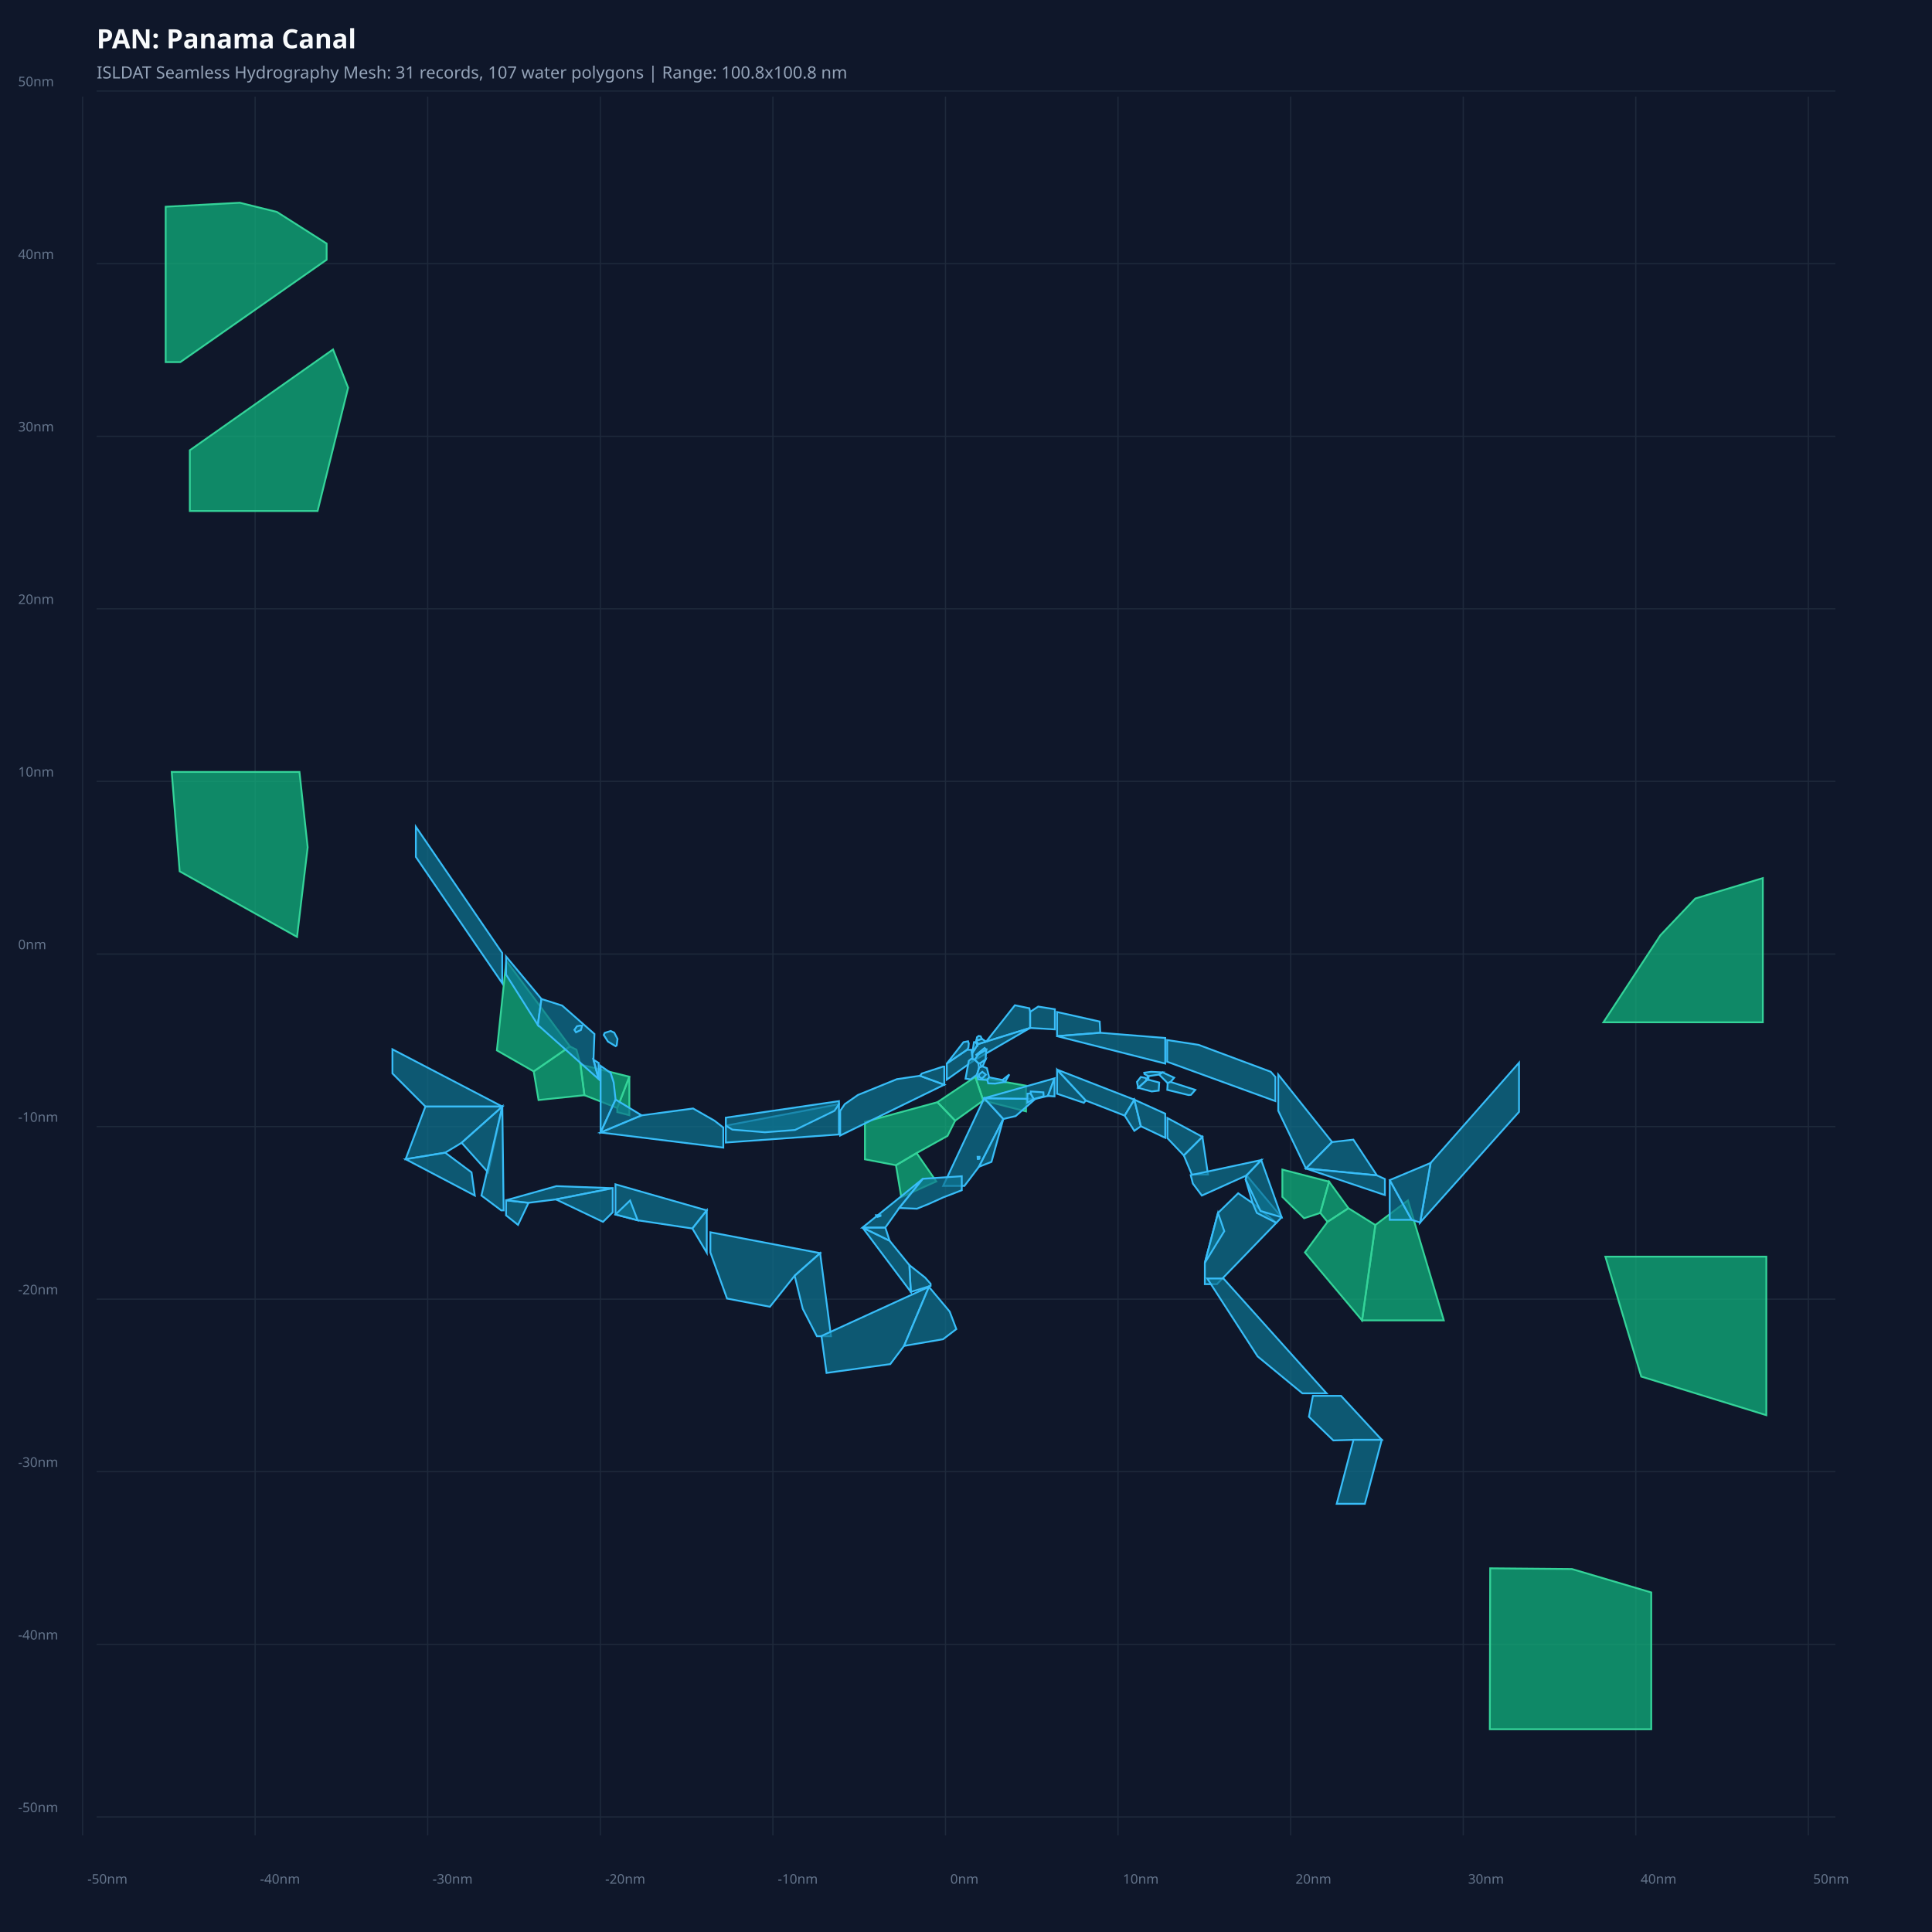
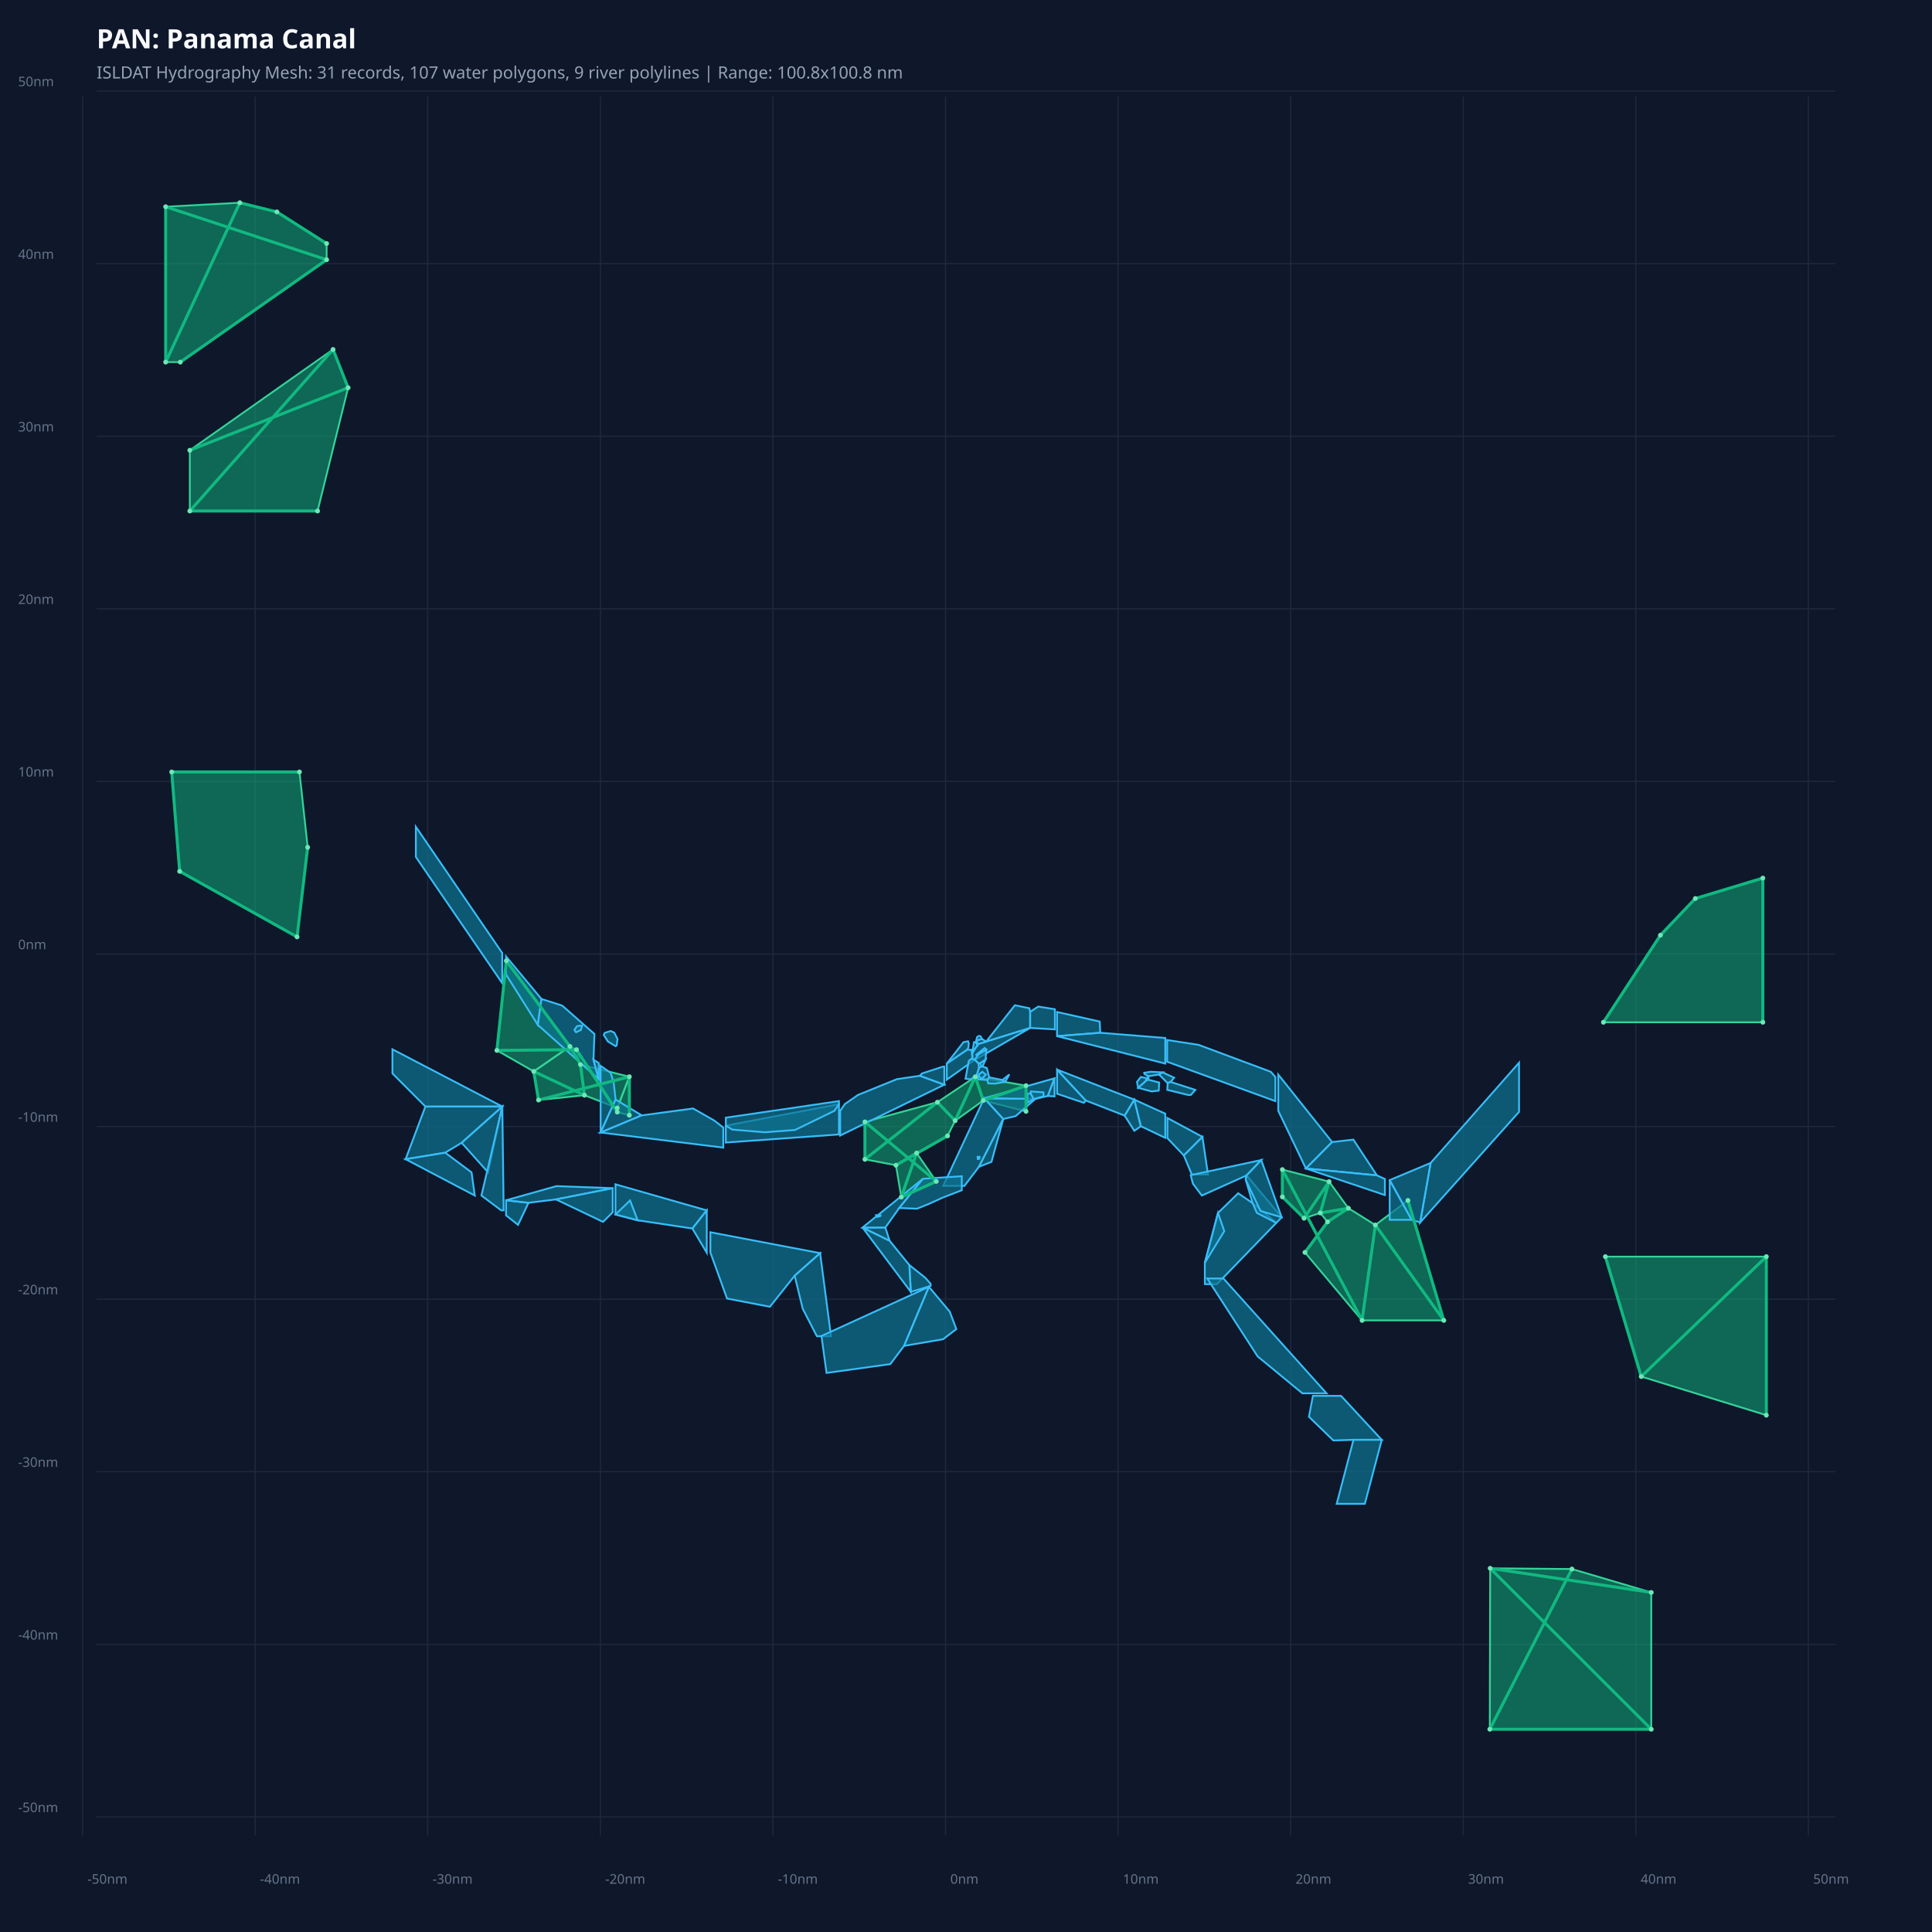
<svg xmlns="http://www.w3.org/2000/svg" viewBox="0 0 1600 1600" width="1600" height="1600">
  <rect width="1600" height="1600" fill="#0f172a" />
  <text x="80" y="40" font-family="sans-serif" font-size="22" font-weight="bold" fill="#f8fafc">PAN: Panama Canal</text>
-   <text x="80" y="65" font-family="sans-serif" font-size="14" fill="#94a3b8">ISLDAT Seamless Hydrography Mesh: 31 records, 107 water polygons | Range: 100.8x100.8 nm</text>
+   <text x="80" y="65" font-family="sans-serif" font-size="14" fill="#94a3b8">ISLDAT Hydrography Mesh: 31 records, 107 water polygons, 9 river polylines | Range: 100.8x100.8 nm</text>
  <line x1="68.4" y1="1520.0" x2="68.4" y2="80.0" stroke="#1e293b" stroke-width="1" />
  <text x="72.4" y="1560" font-family="sans-serif" font-size="11" fill="#64748b">-50nm</text>
  <line x1="211.3" y1="1520.0" x2="211.3" y2="80.0" stroke="#1e293b" stroke-width="1" />
  <text x="215.3" y="1560" font-family="sans-serif" font-size="11" fill="#64748b">-40nm</text>
  <line x1="354.2" y1="1520.0" x2="354.2" y2="80.0" stroke="#1e293b" stroke-width="1" />
  <text x="358.2" y="1560" font-family="sans-serif" font-size="11" fill="#64748b">-30nm</text>
  <line x1="497.2" y1="1520.0" x2="497.2" y2="80.0" stroke="#1e293b" stroke-width="1" />
  <text x="501.2" y="1560" font-family="sans-serif" font-size="11" fill="#64748b">-20nm</text>
  <line x1="640.1" y1="1520.0" x2="640.1" y2="80.0" stroke="#1e293b" stroke-width="1" />
  <text x="644.1" y="1560" font-family="sans-serif" font-size="11" fill="#64748b">-10nm</text>
  <line x1="783.0" y1="1520.0" x2="783.0" y2="80.0" stroke="#1e293b" stroke-width="1" />
  <text x="787.0" y="1560" font-family="sans-serif" font-size="11" fill="#64748b">0nm</text>
  <line x1="925.9" y1="1520.0" x2="925.9" y2="80.0" stroke="#1e293b" stroke-width="1" />
  <text x="929.9" y="1560" font-family="sans-serif" font-size="11" fill="#64748b">10nm</text>
  <line x1="1068.9" y1="1520.0" x2="1068.9" y2="80.0" stroke="#1e293b" stroke-width="1" />
  <text x="1072.9" y="1560" font-family="sans-serif" font-size="11" fill="#64748b">20nm</text>
  <line x1="1211.8" y1="1520.0" x2="1211.8" y2="80.0" stroke="#1e293b" stroke-width="1" />
  <text x="1215.8" y="1560" font-family="sans-serif" font-size="11" fill="#64748b">30nm</text>
  <line x1="1354.7" y1="1520.0" x2="1354.7" y2="80.0" stroke="#1e293b" stroke-width="1" />
  <text x="1358.7" y="1560" font-family="sans-serif" font-size="11" fill="#64748b">40nm</text>
  <line x1="1497.6" y1="1520.0" x2="1497.6" y2="80.0" stroke="#1e293b" stroke-width="1" />
  <text x="1501.6" y="1560" font-family="sans-serif" font-size="11" fill="#64748b">50nm</text>
  <line x1="1640.6" y1="1520.0" x2="1640.6" y2="80.0" stroke="#1e293b" stroke-width="1" />
  <text x="1644.6" y="1560" font-family="sans-serif" font-size="11" fill="#64748b">60nm</text>
  <line x1="80.0" y1="1647.6" x2="1520.0" y2="1647.6" stroke="#1e293b" stroke-width="1" />
  <text x="15" y="1643.6" font-family="sans-serif" font-size="11" fill="#64748b">-60nm</text>
  <line x1="80.0" y1="1504.7" x2="1520.0" y2="1504.7" stroke="#1e293b" stroke-width="1" />
  <text x="15" y="1500.7" font-family="sans-serif" font-size="11" fill="#64748b">-50nm</text>
  <line x1="80.0" y1="1361.8" x2="1520.0" y2="1361.8" stroke="#1e293b" stroke-width="1" />
  <text x="15" y="1357.8" font-family="sans-serif" font-size="11" fill="#64748b">-40nm</text>
  <line x1="80.0" y1="1218.8" x2="1520.0" y2="1218.8" stroke="#1e293b" stroke-width="1" />
  <text x="15" y="1214.8" font-family="sans-serif" font-size="11" fill="#64748b">-30nm</text>
  <line x1="80.0" y1="1075.9" x2="1520.0" y2="1075.9" stroke="#1e293b" stroke-width="1" />
  <text x="15" y="1071.9" font-family="sans-serif" font-size="11" fill="#64748b">-20nm</text>
  <line x1="80.0" y1="933.0" x2="1520.0" y2="933.0" stroke="#1e293b" stroke-width="1" />
  <text x="15" y="929.0" font-family="sans-serif" font-size="11" fill="#64748b">-10nm</text>
  <line x1="80.0" y1="790.1" x2="1520.0" y2="790.1" stroke="#1e293b" stroke-width="1" />
  <text x="15" y="786.1" font-family="sans-serif" font-size="11" fill="#64748b">0nm</text>
  <line x1="80.0" y1="647.1" x2="1520.0" y2="647.1" stroke="#1e293b" stroke-width="1" />
  <text x="15" y="643.1" font-family="sans-serif" font-size="11" fill="#64748b">10nm</text>
  <line x1="80.0" y1="504.2" x2="1520.0" y2="504.2" stroke="#1e293b" stroke-width="1" />
  <text x="15" y="500.2" font-family="sans-serif" font-size="11" fill="#64748b">20nm</text>
  <line x1="80.0" y1="361.3" x2="1520.0" y2="361.3" stroke="#1e293b" stroke-width="1" />
  <text x="15" y="357.3" font-family="sans-serif" font-size="11" fill="#64748b">30nm</text>
  <line x1="80.0" y1="218.4" x2="1520.0" y2="218.4" stroke="#1e293b" stroke-width="1" />
  <text x="15" y="214.4" font-family="sans-serif" font-size="11" fill="#64748b">40nm</text>
  <line x1="80.0" y1="75.4" x2="1520.0" y2="75.4" stroke="#1e293b" stroke-width="1" />
  <text x="15" y="71.4" font-family="sans-serif" font-size="11" fill="#64748b">50nm</text>
-   <polygon points="511.2,917.6 511.2,921.0 521.2,923.6 521.2,891.7 511.2,917.6" fill="rgba(16, 185, 129, 0.7)" stroke="#34d399" stroke-width="1.5" />
-   <polygon points="511.2,917.6 521.2,891.7 480.7,881.6 484.0,907.0 511.2,917.6" fill="rgba(16, 185, 129, 0.7)" stroke="#34d399" stroke-width="1.5" />
-   <polygon points="480.7,881.6 477.4,869.3 472.0,866.6 442.0,887.3 446.0,911.0 484.0,907.0 480.7,881.6" fill="rgba(16, 185, 129, 0.7)" stroke="#34d399" stroke-width="1.5" />
-   <polygon points="442.0,887.3 411.5,869.9 419.3,795.7 472.0,866.6 442.0,887.3" fill="rgba(16, 185, 129, 0.7)" stroke="#34d399" stroke-width="1.5" />
-   <polygon points="849.7,920.4 849.7,899.1 807.7,891.8 814.3,911.4 849.7,920.4" fill="rgba(16, 185, 129, 0.7)" stroke="#34d399" stroke-width="1.5" />
-   <polygon points="814.3,911.4 807.7,891.8 776.3,912.8 791.0,928.1 814.3,911.4" fill="rgba(16, 185, 129, 0.7)" stroke="#34d399" stroke-width="1.5" />
-   <polygon points="775.4,978.4 746.4,991.4 742.0,965.0 759.1,954.9 775.4,978.4" fill="rgba(16, 185, 129, 0.7)" stroke="#34d399" stroke-width="1.5" />
-   <polygon points="742.0,965.0 759.1,954.9 784.7,940.7 791.0,928.1 776.3,912.8 716.3,929.1 716.3,960.1 742.0,965.0" fill="rgba(16, 185, 129, 0.7)" stroke="#34d399" stroke-width="1.5" />
-   <polygon points="1166.0,994.1 1195.7,1093.5 1128.0,1093.5 1139.0,1014.5 1166.0,994.1" fill="rgba(16, 185, 129, 0.7)" stroke="#34d399" stroke-width="1.5" />
-   <polygon points="1080.0,1008.9 1062.0,991.2 1062.0,968.6 1100.7,978.6 1093.4,1004.5 1080.0,1008.9" fill="rgba(16, 185, 129, 0.7)" stroke="#34d399" stroke-width="1.5" />
-   <polygon points="1099.4,1011.9 1116.7,1000.6 1100.7,978.6 1093.4,1004.5 1099.4,1011.9" fill="rgba(16, 185, 129, 0.7)" stroke="#34d399" stroke-width="1.5" />
-   <polygon points="1099.4,1011.9 1080.7,1037.2 1128.0,1093.5 1139.0,1014.5 1116.7,1000.6 1099.4,1011.9" fill="rgba(16, 185, 129, 0.7)" stroke="#34d399" stroke-width="1.5" />
-   <polygon points="254.8,701.7 246.0,775.9 148.8,721.6 142.2,639.3 248.0,639.3 254.8,701.7" fill="rgba(16, 185, 129, 0.7)" stroke="#34d399" stroke-width="1.5" />
-   <polygon points="263.0,423.2 157.2,423.2 157.2,372.9 275.8,289.4 288.3,321.1 263.0,423.2" fill="rgba(16, 185, 129, 0.7)" stroke="#34d399" stroke-width="1.5" />
-   <polygon points="270.5,215.1 149.3,299.9 137.2,299.9 137.2,171.2 198.6,167.9 229.3,175.5 270.5,201.7 270.5,215.1" fill="rgba(16, 185, 129, 0.7)" stroke="#34d399" stroke-width="1.5" />
-   <polygon points="1327.9,846.6 1375.1,774.5 1404.0,744.1 1459.9,727.2 1459.9,846.6 1327.9,846.6" fill="rgba(16, 185, 129, 0.7)" stroke="#34d399" stroke-width="1.5" />
-   <polygon points="1329.5,1040.7 1359.2,1140.0 1462.8,1172.0 1462.8,1040.7 1329.5,1040.7" fill="rgba(16, 185, 129, 0.7)" stroke="#34d399" stroke-width="1.5" />
-   <polygon points="1367.5,1318.8 1301.8,1299.4 1234.1,1298.8 1233.8,1432.1 1367.5,1432.1 1367.5,1318.8" fill="rgba(16, 185, 129, 0.7)" stroke="#34d399" stroke-width="1.5" />
+   <polygon points="511.2,917.6 511.2,921.0 521.2,923.6 521.2,891.7 511.2,917.6" fill="rgba(16, 185, 129, 0.5)" stroke="#34d399" stroke-width="1.5" />
+   <polygon points="511.2,917.6 521.2,891.7 480.7,881.6 484.0,907.0 511.2,917.6" fill="rgba(16, 185, 129, 0.5)" stroke="#34d399" stroke-width="1.5" />
+   <polygon points="480.7,881.6 477.4,869.3 472.0,866.6 442.0,887.3 446.0,911.0 484.0,907.0 480.7,881.6" fill="rgba(16, 185, 129, 0.5)" stroke="#34d399" stroke-width="1.5" />
+   <polygon points="442.0,887.3 411.5,869.9 419.3,795.7 472.0,866.6 442.0,887.3" fill="rgba(16, 185, 129, 0.5)" stroke="#34d399" stroke-width="1.5" />
+   <polygon points="849.7,920.4 849.7,899.1 807.7,891.8 814.3,911.4 849.7,920.4" fill="rgba(16, 185, 129, 0.5)" stroke="#34d399" stroke-width="1.5" />
+   <polygon points="814.3,911.4 807.7,891.8 776.3,912.8 791.0,928.1 814.3,911.4" fill="rgba(16, 185, 129, 0.5)" stroke="#34d399" stroke-width="1.5" />
+   <polygon points="775.4,978.4 746.4,991.4 742.0,965.0 759.1,954.9 775.4,978.4" fill="rgba(16, 185, 129, 0.5)" stroke="#34d399" stroke-width="1.5" />
+   <polygon points="742.0,965.0 759.1,954.9 784.7,940.7 791.0,928.1 776.3,912.8 716.3,929.1 716.3,960.1 742.0,965.0" fill="rgba(16, 185, 129, 0.5)" stroke="#34d399" stroke-width="1.5" />
+   <polygon points="1166.0,994.1 1195.7,1093.5 1128.0,1093.5 1139.0,1014.5 1166.0,994.1" fill="rgba(16, 185, 129, 0.5)" stroke="#34d399" stroke-width="1.5" />
+   <polygon points="1080.0,1008.9 1062.0,991.2 1062.0,968.6 1100.7,978.6 1093.4,1004.5 1080.0,1008.9" fill="rgba(16, 185, 129, 0.5)" stroke="#34d399" stroke-width="1.5" />
+   <polygon points="1099.4,1011.9 1116.7,1000.6 1100.7,978.6 1093.4,1004.5 1099.4,1011.9" fill="rgba(16, 185, 129, 0.5)" stroke="#34d399" stroke-width="1.5" />
+   <polygon points="1099.4,1011.9 1080.7,1037.2 1128.0,1093.5 1139.0,1014.5 1116.7,1000.6 1099.4,1011.9" fill="rgba(16, 185, 129, 0.5)" stroke="#34d399" stroke-width="1.5" />
+   <polygon points="254.8,701.7 246.0,775.9 148.8,721.6 142.2,639.3 248.0,639.3 254.8,701.7" fill="rgba(16, 185, 129, 0.5)" stroke="#34d399" stroke-width="1.5" />
+   <polygon points="263.0,423.2 157.2,423.2 157.2,372.9 275.8,289.4 288.3,321.1 263.0,423.2" fill="rgba(16, 185, 129, 0.5)" stroke="#34d399" stroke-width="1.5" />
+   <polygon points="270.5,215.1 149.3,299.9 137.2,299.9 137.2,171.2 198.6,167.9 229.3,175.5 270.5,201.7 270.5,215.1" fill="rgba(16, 185, 129, 0.5)" stroke="#34d399" stroke-width="1.5" />
+   <polygon points="1327.9,846.6 1375.1,774.5 1404.0,744.1 1459.9,727.2 1459.9,846.6 1327.9,846.6" fill="rgba(16, 185, 129, 0.5)" stroke="#34d399" stroke-width="1.5" />
+   <polygon points="1329.5,1040.7 1359.2,1140.0 1462.8,1172.0 1462.8,1040.7 1329.5,1040.7" fill="rgba(16, 185, 129, 0.5)" stroke="#34d399" stroke-width="1.5" />
+   <polygon points="1367.5,1318.8 1301.8,1299.4 1234.1,1298.8 1233.8,1432.1 1367.5,1432.1 1367.5,1318.8" fill="rgba(16, 185, 129, 0.5)" stroke="#34d399" stroke-width="1.5" />
  <polygon points="344.4,684.7 415.9,789.2 415.9,814.2 344.4,709.7 344.4,684.7" fill="rgba(14, 116, 144, 0.7)" stroke="#38bdf8" stroke-width="1.5" />
  <polygon points="325.0,869.0 325.0,889.0 352.3,916.4 416.0,916.4 325.0,869.0" fill="rgba(14, 116, 144, 0.7)" stroke="#38bdf8" stroke-width="1.5" />
  <polygon points="416.0,916.4 352.3,916.4 335.9,960.0 368.7,954.6 382.3,946.4 416.0,916.4" fill="rgba(14, 116, 144, 0.7)" stroke="#38bdf8" stroke-width="1.5" />
  <polygon points="335.9,960.0 368.7,954.6 390.5,970.9 393.2,990.1 335.9,960.0" fill="rgba(14, 116, 144, 0.7)" stroke="#38bdf8" stroke-width="1.5" />
  <polygon points="382.3,946.4 416.0,916.4 404.2,970.9 382.3,946.4" fill="rgba(14, 116, 144, 0.7)" stroke="#38bdf8" stroke-width="1.5" />
  <polygon points="416.0,916.4 398.7,990.1 415.1,1002.4 417.1,1002.4 416.0,916.4" fill="rgba(14, 116, 144, 0.7)" stroke="#38bdf8" stroke-width="1.5" />
  <polygon points="419.1,792.1 448.4,827.3 445.4,848.8 419.1,807.1 419.1,792.1" fill="rgba(14, 116, 144, 0.7)" stroke="#38bdf8" stroke-width="1.5" />
  <polygon points="448.4,827.3 465.6,832.8 492.3,856.3 491.5,877.6 495.8,893.7 445.4,848.8 448.4,827.3" fill="rgba(14, 116, 144, 0.7)" stroke="#38bdf8" stroke-width="1.5" />
  <polygon points="491.5,877.6 495.8,880.3 495.8,893.7 491.5,877.6" fill="rgba(14, 116, 144, 0.7)" stroke="#38bdf8" stroke-width="1.5" />
  <polygon points="505.7,853.8 508.7,855.2 511.4,860.4 510.7,865.8 509.8,866.4 503.5,862.6 500.0,857.1 500.8,855.4 505.7,853.8" fill="rgba(14, 116, 144, 0.7)" stroke="#38bdf8" stroke-width="1.5" />
  <polygon points="480.2,849.4 482.1,849.4 481.1,853.0 477.0,854.9 475.7,852.9 477.8,849.9 480.2,849.4" fill="rgba(14, 116, 144, 0.7)" stroke="#38bdf8" stroke-width="1.5" />
  <polygon points="497.4,882.7 505.7,888.5 508.2,896.4 509.8,910.6 497.4,937.9 497.4,882.7" fill="rgba(14, 116, 144, 0.7)" stroke="#38bdf8" stroke-width="1.5" />
  <polygon points="497.4,937.9 509.8,910.6 531.4,923.7 497.4,937.9" fill="rgba(14, 116, 144, 0.7)" stroke="#38bdf8" stroke-width="1.5" />
  <polygon points="497.4,937.9 531.4,923.7 574.0,918.0 591.7,928.1 599.0,933.8 599.0,950.4 497.4,937.9" fill="rgba(14, 116, 144, 0.7)" stroke="#38bdf8" stroke-width="1.5" />
  <polygon points="601.1,932.2 694.8,914.4 694.8,939.5 601.1,946.2 601.1,932.2" fill="rgba(14, 116, 144, 0.7)" stroke="#38bdf8" stroke-width="1.5" />
  <polygon points="601.1,932.2 606.5,935.5 633.5,937.7 658.4,935.8 691.1,919.9 694.8,914.4 694.8,911.9 601.1,925.6 601.1,932.2" fill="rgba(14, 116, 144, 0.7)" stroke="#38bdf8" stroke-width="1.5" />
  <polygon points="695.8,940.4 695.8,920.0 699.6,914.4 710.5,906.8 742.8,893.7 761.8,890.9 782.0,898.3 695.8,940.4" fill="rgba(14, 116, 144, 0.7)" stroke="#38bdf8" stroke-width="1.5" />
  <polygon points="782.0,898.3 761.8,890.9 763.5,889.0 781.0,883.3 782.0,883.3 782.0,898.3" fill="rgba(14, 116, 144, 0.7)" stroke="#38bdf8" stroke-width="1.5" />
  <polygon points="784.1,880.8 797.9,863.1 801.7,862.3 802.3,864.2 802.0,867.5 800.9,869.4 784.1,880.8" fill="rgba(14, 116, 144, 0.7)" stroke="#38bdf8" stroke-width="1.5" />
  <polygon points="784.1,880.8 800.9,869.4 804.6,869.4 805.2,872.1 805.5,878.9 784.1,894.1 784.1,880.8" fill="rgba(14, 116, 144, 0.7)" stroke="#38bdf8" stroke-width="1.5" />
  <polygon points="873.6,835.8 859.8,833.6 853.1,838.0 853.1,851.3 873.6,852.5 873.6,835.8" fill="rgba(14, 116, 144, 0.7)" stroke="#38bdf8" stroke-width="1.5" />
  <polygon points="853.1,838.0 852.5,835.0 840.5,832.5 816.7,862.6 853.1,851.3 853.1,838.0" fill="rgba(14, 116, 144, 0.7)" stroke="#38bdf8" stroke-width="1.5" />
  <polygon points="816.7,862.6 809.9,864.7 805.2,872.1 805.5,878.9 853.1,851.3 816.7,862.6" fill="rgba(14, 116, 144, 0.7)" stroke="#38bdf8" stroke-width="1.5" />
  <polygon points="805.2,872.1 806.6,863.1 808.0,863.1 809.9,864.7 805.2,872.1" fill="rgba(14, 116, 144, 0.7)" stroke="#38bdf8" stroke-width="1.5" />
  <polygon points="809.9,864.7 808.0,863.1 808.6,861.7 813.2,860.4 816.7,862.6 809.9,864.7" fill="rgba(14, 116, 144, 0.7)" stroke="#38bdf8" stroke-width="1.5" />
  <polygon points="808.6,861.7 809.1,859.0 810.5,857.9 812.1,858.2 813.2,860.4 808.6,861.7" fill="rgba(14, 116, 144, 0.7)" stroke="#38bdf8" stroke-width="1.5" />
  <polygon points="804.6,869.4 804.9,872.7 805.2,872.1 804.6,869.4" fill="rgba(14, 116, 144, 0.7)" stroke="#38bdf8" stroke-width="1.5" />
  <polygon points="808.0,863.1 809.6,865.6 809.9,864.7 808.6,861.7 808.0,863.1" fill="rgba(14, 116, 144, 0.7)" stroke="#38bdf8" stroke-width="1.5" />
  <polygon points="875.4,838.1 910.7,846.0 911.2,855.3 875.4,858.1 875.4,838.1" fill="rgba(14, 116, 144, 0.7)" stroke="#38bdf8" stroke-width="1.5" />
  <polygon points="875.4,858.1 911.2,855.3 965.0,859.6 965.0,880.8 875.4,858.1" fill="rgba(14, 116, 144, 0.7)" stroke="#38bdf8" stroke-width="1.5" />
  <polygon points="875.4,885.8 899.2,911.4 897.6,913.3 875.4,905.8 875.4,885.8" fill="rgba(14, 116, 144, 0.7)" stroke="#38bdf8" stroke-width="1.5" />
  <polygon points="875.4,885.8 899.2,911.4 931.4,923.9 939.4,910.7 875.4,885.8" fill="rgba(14, 116, 144, 0.7)" stroke="#38bdf8" stroke-width="1.5" />
  <polygon points="944.8,932.7 939.4,936.5 931.4,923.9 939.4,910.7 944.8,932.7" fill="rgba(14, 116, 144, 0.7)" stroke="#38bdf8" stroke-width="1.5" />
  <polygon points="944.8,932.7 965.0,942.3 965.0,922.3 939.4,910.7 944.8,932.7" fill="rgba(14, 116, 144, 0.7)" stroke="#38bdf8" stroke-width="1.5" />
  <polygon points="798.7,982.1 810.7,966.3 830.9,926.7 815.1,909.5 781.1,982.1 798.7,982.1" fill="rgba(14, 116, 144, 0.7)" stroke="#38bdf8" stroke-width="1.5" />
  <polygon points="830.9,926.7 810.7,966.3 821.1,962.2 830.9,926.7" fill="rgba(14, 116, 144, 0.7)" stroke="#38bdf8" stroke-width="1.5" />
  <polygon points="830.9,926.7 841.1,924.3 857.4,910.1 815.1,909.5 830.9,926.7" fill="rgba(14, 116, 144, 0.7)" stroke="#38bdf8" stroke-width="1.5" />
  <polygon points="857.4,910.1 867.8,907.6 873.3,893.0 815.1,909.5 857.4,910.1" fill="rgba(14, 116, 144, 0.7)" stroke="#38bdf8" stroke-width="1.5" />
  <polygon points="873.3,893.0 867.8,907.6 873.3,908.0 873.3,893.0" fill="rgba(14, 116, 144, 0.7)" stroke="#38bdf8" stroke-width="1.5" />
  <polygon points="853.6,903.9 864.1,904.6 864.3,907.9 856.0,910.2 853.5,905.6 853.6,903.9" fill="rgba(14, 116, 144, 0.7)" stroke="#38bdf8" stroke-width="1.5" />
  <polygon points="850.9,905.7 853.5,905.6 856.0,910.2 850.8,913.2 850.9,905.7" fill="rgba(14, 116, 144, 0.7)" stroke="#38bdf8" stroke-width="1.5" />
  <polygon points="809.6,958.0 809.7,959.8 810.8,959.8 811.2,959.4 811.2,958.0 809.6,958.0" fill="rgba(14, 116, 144, 0.7)" stroke="#38bdf8" stroke-width="1.5" />
  <polygon points="966.6,861.3 992.6,865.3 1052.4,887.6 1056.2,891.9 1056.2,911.9 966.6,879.3 966.6,861.3" fill="rgba(14, 116, 144, 0.7)" stroke="#38bdf8" stroke-width="1.5" />
  <polygon points="966.8,942.6 980.4,956.9 995.8,941.5 966.8,925.9 966.8,942.6" fill="rgba(14, 116, 144, 0.7)" stroke="#38bdf8" stroke-width="1.5" />
  <polygon points="980.4,956.9 987.0,972.7 1000.4,972.7 995.8,941.5 980.4,956.9" fill="rgba(14, 116, 144, 0.7)" stroke="#38bdf8" stroke-width="1.5" />
  <polygon points="1058.6,889.9 1103.2,945.8 1081.5,967.7 1058.6,919.9 1058.6,889.9" fill="rgba(14, 116, 144, 0.7)" stroke="#38bdf8" stroke-width="1.5" />
  <polygon points="1103.2,945.8 1120.8,943.8 1140.3,973.4 1081.5,967.7 1103.2,945.8" fill="rgba(14, 116, 144, 0.7)" stroke="#38bdf8" stroke-width="1.5" />
  <polygon points="1140.3,973.4 1146.9,976.4 1146.9,989.7 1081.5,967.7 1140.3,973.4" fill="rgba(14, 116, 144, 0.7)" stroke="#38bdf8" stroke-width="1.5" />
  <polygon points="1150.9,977.3 1169.1,1010.2 1150.9,1010.2 1150.9,977.3" fill="rgba(14, 116, 144, 0.7)" stroke="#38bdf8" stroke-width="1.5" />
  <polygon points="1184.8,963.1 1258.0,880.1 1258.0,920.8 1176.1,1012.4 1184.8,963.1" fill="rgba(14, 116, 144, 0.7)" stroke="#38bdf8" stroke-width="1.5" />
  <polygon points="1150.9,977.3 1184.8,963.1 1176.1,1012.4 1169.1,1010.2 1150.9,977.3" fill="rgba(14, 116, 144, 0.7)" stroke="#38bdf8" stroke-width="1.5" />
  <polygon points="419.1,1006.5 429.0,1014.4 437.7,996.1 419.1,994.0 419.1,1006.5" fill="rgba(14, 116, 144, 0.7)" stroke="#38bdf8" stroke-width="1.5" />
  <polygon points="437.7,996.1 419.1,994.0 460.8,982.3 507.4,984.0 460.4,993.3 437.7,996.1" fill="rgba(14, 116, 144, 0.7)" stroke="#38bdf8" stroke-width="1.5" />
  <polygon points="460.4,993.3 499.4,1011.9 507.4,1004.0 507.4,984.0 460.4,993.3" fill="rgba(14, 116, 144, 0.7)" stroke="#38bdf8" stroke-width="1.5" />
  <polygon points="509.7,1005.8 528.1,1010.6 573.4,1017.4 585.3,1002.4 509.7,980.8 509.7,1005.8" fill="rgba(14, 116, 144, 0.7)" stroke="#38bdf8" stroke-width="1.5" />
  <polygon points="573.4,1017.4 585.3,1037.4 585.3,1002.4 573.4,1017.4" fill="rgba(14, 116, 144, 0.7)" stroke="#38bdf8" stroke-width="1.5" />
  <polygon points="509.7,1005.8 521.8,994.2 528.1,1010.6 509.7,1005.8" fill="rgba(14, 116, 144, 0.7)" stroke="#38bdf8" stroke-width="1.5" />
  <polygon points="753.1,1047.7 766.2,1058.1 770.7,1063.2 770.7,1064.9 754.3,1069.9 753.1,1047.7" fill="rgba(14, 116, 144, 0.7)" stroke="#38bdf8" stroke-width="1.5" />
  <polygon points="736.7,1027.5 753.1,1047.7 754.3,1069.9 714.3,1016.6 736.7,1027.5" fill="rgba(14, 116, 144, 0.7)" stroke="#38bdf8" stroke-width="1.5" />
  <polygon points="733.2,1016.6 736.7,1027.5 714.3,1016.6 733.2,1016.6" fill="rgba(14, 116, 144, 0.7)" stroke="#38bdf8" stroke-width="1.5" />
  <polygon points="714.3,1016.6 733.2,1016.6 744.7,1000.4 764.3,976.2 714.3,1016.6" fill="rgba(14, 116, 144, 0.7)" stroke="#38bdf8" stroke-width="1.5" />
  <polygon points="764.3,976.2 796.5,974.1 796.5,985.7 781.0,991.7 769.5,996.9 759.4,1001.0 744.7,1000.4 764.3,976.2" fill="rgba(14, 116, 144, 0.7)" stroke="#38bdf8" stroke-width="1.5" />
  <polygon points="725.5,1006.4 729.2,1006.4 729.2,1007.0 726.7,1007.8 725.9,1007.4 725.5,1006.4" fill="rgba(14, 116, 144, 0.7)" stroke="#38bdf8" stroke-width="1.5" />
  <polygon points="588.3,1037.2 602.1,1075.4 637.6,1082.2 658.1,1056.5 679.2,1037.8 588.3,1020.5 588.3,1037.2" fill="rgba(14, 116, 144, 0.7)" stroke="#38bdf8" stroke-width="1.5" />
  <polygon points="679.2,1037.8 658.1,1056.5 664.8,1083.9 676.5,1106.6 688.2,1106.6 679.2,1037.8 679.2,1037.8" fill="rgba(14, 116, 144, 0.7)" stroke="#38bdf8" stroke-width="1.5" />
  <polygon points="680.3,1106.4 684.5,1137.0 737.3,1129.7 748.7,1114.6 769.3,1065.7 680.3,1106.4" fill="rgba(14, 116, 144, 0.7)" stroke="#38bdf8" stroke-width="1.5" />
  <polygon points="748.7,1114.6 781.0,1109.1 792.0,1100.7 786.5,1086.2 769.3,1065.7 748.7,1114.6" fill="rgba(14, 116, 144, 0.7)" stroke="#38bdf8" stroke-width="1.5" />
  <polygon points="1007.8,1063.5 997.8,1063.5 997.8,1045.8 1008.7,1004.5 1025.4,988.2 1037.4,996.4 1057.0,1012.7 1007.8,1063.5" fill="rgba(14, 116, 144, 0.7)" stroke="#38bdf8" stroke-width="1.5" />
  <polygon points="997.8,1045.8 1013.9,1019.6 1008.7,1004.5 997.8,1045.8" fill="rgba(14, 116, 144, 0.7)" stroke="#38bdf8" stroke-width="1.5" />
  <polygon points="1031.6,976.9 1032.4,973.4 1061.4,1008.1 1057.0,1012.7 1040.9,1004.5 1037.4,996.4 1031.6,976.9" fill="rgba(14, 116, 144, 0.7)" stroke="#38bdf8" stroke-width="1.5" />
  <polygon points="986.1,973.2 987.9,980.2 995.3,990.1 1032.4,973.4 1044.5,960.7 986.1,973.2" fill="rgba(14, 116, 144, 0.7)" stroke="#38bdf8" stroke-width="1.5" />
  <polygon points="1044.5,960.7 1032.4,973.4 1031.6,976.9 1043.9,1002.9 1061.4,1008.1 1044.5,960.7" fill="rgba(14, 116, 144, 0.7)" stroke="#38bdf8" stroke-width="1.5" />
  <polygon points="999.8,1058.8 1041.5,1123.3 1078.6,1153.9 1098.6,1153.9 1013.2,1058.8 999.8,1058.8" fill="rgba(14, 116, 144, 0.7)" stroke="#38bdf8" stroke-width="1.5" />
  <polygon points="1087.3,1156.0 1084.0,1173.3 1104.2,1192.9 1120.9,1192.4 1144.3,1192.4 1110.6,1156.0 1087.3,1156.0" fill="rgba(14, 116, 144, 0.7)" stroke="#38bdf8" stroke-width="1.5" />
  <polygon points="1120.9,1192.4 1144.3,1192.4 1130.3,1245.4 1107.0,1245.4 1120.9,1192.4" fill="rgba(14, 116, 144, 0.7)" stroke="#38bdf8" stroke-width="1.5" />
  <polygon points="802.3,878.6 799.6,893.3 803.9,893.9 809.1,890.0 810.8,884.3 810.2,880.5 807.2,877.5 804.4,876.8 802.3,878.6" fill="rgba(14, 116, 144, 0.7)" stroke="#38bdf8" stroke-width="1.5" />
  <polygon points="808.0,873.9 810.5,873.1 816.8,869.3 815.4,867.9 808.0,873.9" fill="rgba(14, 116, 144, 0.7)" stroke="#38bdf8" stroke-width="1.5" />
  <polygon points="811.6,880.5 816.2,877.5 813.7,883.2 812.7,883.3 811.6,880.5" fill="rgba(14, 116, 144, 0.7)" stroke="#38bdf8" stroke-width="1.5" />
  <polygon points="810.2,880.5 807.2,877.5 810.5,873.1 816.8,869.3 816.2,877.5 811.6,880.5 810.2,880.5" fill="rgba(14, 116, 144, 0.7)" stroke="#38bdf8" stroke-width="1.5" />
  <polygon points="810.0,893.9 809.1,890.0 810.8,884.3 812.7,883.3 813.7,883.2 817.3,884.6 819.2,892.2 817.6,894.4 810.0,893.9" fill="rgba(14, 116, 144, 0.7)" stroke="#38bdf8" stroke-width="1.5" />
  <polygon points="817.6,894.4 819.2,892.2 830.2,894.4 832.4,896.0 824.1,897.4 818.4,897.2 817.6,894.4" fill="rgba(14, 116, 144, 0.7)" stroke="#38bdf8" stroke-width="1.5" />
  <polygon points="830.2,894.4 832.4,896.0 835.9,889.8 830.2,894.4" fill="rgba(14, 116, 144, 0.7)" stroke="#38bdf8" stroke-width="1.5" />
  <polygon points="810.8,889.8 810.8,891.7 813.2,893.3 816.5,890.0 813.5,887.6 810.8,889.8" fill="rgba(14, 116, 144, 0.7)" stroke="#38bdf8" stroke-width="1.5" />
  <polygon points="941.6,896.0 942.6,900.9 949.5,894.7 948.9,892.7 944.8,891.9 941.6,896.0" fill="rgba(14, 116, 144, 0.7)" stroke="#38bdf8" stroke-width="1.5" />
  <polygon points="942.6,900.9 949.5,894.7 950.3,894.2 951.1,894.2 960.0,896.5 959.6,903.2 953.8,903.9 942.6,900.9" fill="rgba(14, 116, 144, 0.7)" stroke="#38bdf8" stroke-width="1.5" />
  <polygon points="950.3,894.2 951.1,894.2 951.2,891.2 950.4,890.9 950.3,894.2" fill="rgba(14, 116, 144, 0.7)" stroke="#38bdf8" stroke-width="1.5" />
  <polygon points="950.4,890.9 947.8,889.5 947.6,888.4 953.3,887.6 962.8,888.1 959.9,889.9 951.2,891.2 950.4,890.9" fill="rgba(14, 116, 144, 0.7)" stroke="#38bdf8" stroke-width="1.5" />
  <polygon points="959.9,889.9 962.8,888.1 972.4,892.5 969.4,896.0 967.0,897.0 959.9,889.9" fill="rgba(14, 116, 144, 0.7)" stroke="#38bdf8" stroke-width="1.5" />
  <polygon points="966.7,902.6 967.0,897.0 969.4,896.0 989.9,902.6 986.3,906.7 984.4,906.9 966.7,902.6" fill="rgba(14, 116, 144, 0.7)" stroke="#38bdf8" stroke-width="1.5" />
+   <polyline points="521.2,923.6 521.2,891.7 446.0,911.0 442.0,887.3 484.0,907.0 480.7,881.6 472.0,866.6 419.3,795.7 411.5,869.9 477.4,869.3 511.2,921.0 511.2,917.6" fill="none" stroke="#10b981" stroke-width="2.5" stroke-linecap="round" stroke-linejoin="round" />
+   <circle cx="521.2" cy="923.6" r="2" fill="#6ee7b7" />
+   <circle cx="521.2" cy="891.7" r="2" fill="#6ee7b7" />
+   <circle cx="446.0" cy="911.0" r="2" fill="#6ee7b7" />
+   <circle cx="442.0" cy="887.3" r="2" fill="#6ee7b7" />
+   <circle cx="484.0" cy="907.0" r="2" fill="#6ee7b7" />
+   <circle cx="480.7" cy="881.6" r="2" fill="#6ee7b7" />
+   <circle cx="472.0" cy="866.6" r="2" fill="#6ee7b7" />
+   <circle cx="419.3" cy="795.7" r="2" fill="#6ee7b7" />
+   <circle cx="411.5" cy="869.9" r="2" fill="#6ee7b7" />
+   <circle cx="477.4" cy="869.3" r="2" fill="#6ee7b7" />
+   <circle cx="511.2" cy="921.0" r="2" fill="#6ee7b7" />
+   <circle cx="511.2" cy="917.6" r="2" fill="#6ee7b7" />
+   <polyline points="849.7,920.4 849.7,899.1 814.3,911.4 807.7,891.8 791.0,928.1 776.3,912.8 716.3,960.1 716.3,929.1 775.4,978.4 746.4,991.4 759.1,954.9 742.0,965.0 784.7,940.7" fill="none" stroke="#10b981" stroke-width="2.5" stroke-linecap="round" stroke-linejoin="round" />
+   <circle cx="849.7" cy="920.4" r="2" fill="#6ee7b7" />
+   <circle cx="849.7" cy="899.1" r="2" fill="#6ee7b7" />
+   <circle cx="814.3" cy="911.4" r="2" fill="#6ee7b7" />
+   <circle cx="807.7" cy="891.8" r="2" fill="#6ee7b7" />
+   <circle cx="791.0" cy="928.1" r="2" fill="#6ee7b7" />
+   <circle cx="776.3" cy="912.8" r="2" fill="#6ee7b7" />
+   <circle cx="716.3" cy="960.1" r="2" fill="#6ee7b7" />
+   <circle cx="716.3" cy="929.1" r="2" fill="#6ee7b7" />
+   <circle cx="775.4" cy="978.4" r="2" fill="#6ee7b7" />
+   <circle cx="746.4" cy="991.4" r="2" fill="#6ee7b7" />
+   <circle cx="759.1" cy="954.9" r="2" fill="#6ee7b7" />
+   <circle cx="742.0" cy="965.0" r="2" fill="#6ee7b7" />
+   <circle cx="784.7" cy="940.7" r="2" fill="#6ee7b7" />
+   <polyline points="1166.0,994.1 1195.7,1093.5 1139.0,1014.5 1128.0,1093.5 1062.0,968.6 1062.0,991.2 1080.0,1008.9 1100.7,978.6 1093.4,1004.5 1116.7,1000.6 1099.4,1011.9 1080.7,1037.2" fill="none" stroke="#10b981" stroke-width="2.5" stroke-linecap="round" stroke-linejoin="round" />
+   <circle cx="1166.0" cy="994.1" r="2" fill="#6ee7b7" />
+   <circle cx="1195.7" cy="1093.5" r="2" fill="#6ee7b7" />
+   <circle cx="1139.0" cy="1014.5" r="2" fill="#6ee7b7" />
+   <circle cx="1128.0" cy="1093.5" r="2" fill="#6ee7b7" />
+   <circle cx="1062.0" cy="968.6" r="2" fill="#6ee7b7" />
+   <circle cx="1062.0" cy="991.2" r="2" fill="#6ee7b7" />
+   <circle cx="1080.0" cy="1008.9" r="2" fill="#6ee7b7" />
+   <circle cx="1100.7" cy="978.6" r="2" fill="#6ee7b7" />
+   <circle cx="1093.4" cy="1004.5" r="2" fill="#6ee7b7" />
+   <circle cx="1116.7" cy="1000.6" r="2" fill="#6ee7b7" />
+   <circle cx="1099.4" cy="1011.9" r="2" fill="#6ee7b7" />
+   <circle cx="1080.7" cy="1037.2" r="2" fill="#6ee7b7" />
+   <polyline points="254.8,701.7 246.0,775.9 148.8,721.6 142.2,639.3 248.0,639.3" fill="none" stroke="#10b981" stroke-width="2.5" stroke-linecap="round" stroke-linejoin="round" />
+   <circle cx="254.8" cy="701.7" r="2" fill="#6ee7b7" />
+   <circle cx="246.0" cy="775.9" r="2" fill="#6ee7b7" />
+   <circle cx="148.8" cy="721.6" r="2" fill="#6ee7b7" />
+   <circle cx="142.2" cy="639.3" r="2" fill="#6ee7b7" />
+   <circle cx="248.0" cy="639.3" r="2" fill="#6ee7b7" />
+   <polyline points="263.0,423.2 157.2,423.2 275.8,289.4 288.3,321.1 157.2,372.9" fill="none" stroke="#10b981" stroke-width="2.5" stroke-linecap="round" stroke-linejoin="round" />
+   <circle cx="263.0" cy="423.2" r="2" fill="#6ee7b7" />
+   <circle cx="157.2" cy="423.2" r="2" fill="#6ee7b7" />
+   <circle cx="275.8" cy="289.4" r="2" fill="#6ee7b7" />
+   <circle cx="288.3" cy="321.1" r="2" fill="#6ee7b7" />
+   <circle cx="157.2" cy="372.9" r="2" fill="#6ee7b7" />
+   <polyline points="149.3,299.9 270.5,215.1 137.2,171.2 137.2,299.9 198.6,167.9 229.3,175.5 270.5,201.7" fill="none" stroke="#10b981" stroke-width="2.5" stroke-linecap="round" stroke-linejoin="round" />
+   <circle cx="149.3" cy="299.9" r="2" fill="#6ee7b7" />
+   <circle cx="270.5" cy="215.1" r="2" fill="#6ee7b7" />
+   <circle cx="137.2" cy="171.2" r="2" fill="#6ee7b7" />
+   <circle cx="137.2" cy="299.9" r="2" fill="#6ee7b7" />
+   <circle cx="198.6" cy="167.9" r="2" fill="#6ee7b7" />
+   <circle cx="229.3" cy="175.5" r="2" fill="#6ee7b7" />
+   <circle cx="270.5" cy="201.7" r="2" fill="#6ee7b7" />
+   <polyline points="1327.9,846.6 1375.1,774.5 1404.0,744.1 1459.9,727.2 1459.9,846.6" fill="none" stroke="#10b981" stroke-width="2.5" stroke-linecap="round" stroke-linejoin="round" />
+   <circle cx="1327.9" cy="846.6" r="2" fill="#6ee7b7" />
+   <circle cx="1375.1" cy="774.5" r="2" fill="#6ee7b7" />
+   <circle cx="1404.0" cy="744.1" r="2" fill="#6ee7b7" />
+   <circle cx="1459.9" cy="727.2" r="2" fill="#6ee7b7" />
+   <circle cx="1459.9" cy="846.6" r="2" fill="#6ee7b7" />
+   <polyline points="1329.5,1040.7 1359.2,1140.0 1462.8,1040.7 1462.8,1172.0" fill="none" stroke="#10b981" stroke-width="2.5" stroke-linecap="round" stroke-linejoin="round" />
+   <circle cx="1329.5" cy="1040.7" r="2" fill="#6ee7b7" />
+   <circle cx="1359.2" cy="1140.0" r="2" fill="#6ee7b7" />
+   <circle cx="1462.8" cy="1040.7" r="2" fill="#6ee7b7" />
+   <circle cx="1462.8" cy="1172.0" r="2" fill="#6ee7b7" />
+   <polyline points="1367.5,1318.8 1234.1,1298.8 1367.5,1432.1 1233.8,1432.1 1301.8,1299.4" fill="none" stroke="#10b981" stroke-width="2.5" stroke-linecap="round" stroke-linejoin="round" />
+   <circle cx="1367.5" cy="1318.8" r="2" fill="#6ee7b7" />
+   <circle cx="1234.1" cy="1298.8" r="2" fill="#6ee7b7" />
+   <circle cx="1367.5" cy="1432.1" r="2" fill="#6ee7b7" />
+   <circle cx="1233.8" cy="1432.1" r="2" fill="#6ee7b7" />
+   <circle cx="1301.8" cy="1299.4" r="2" fill="#6ee7b7" />
</svg>
